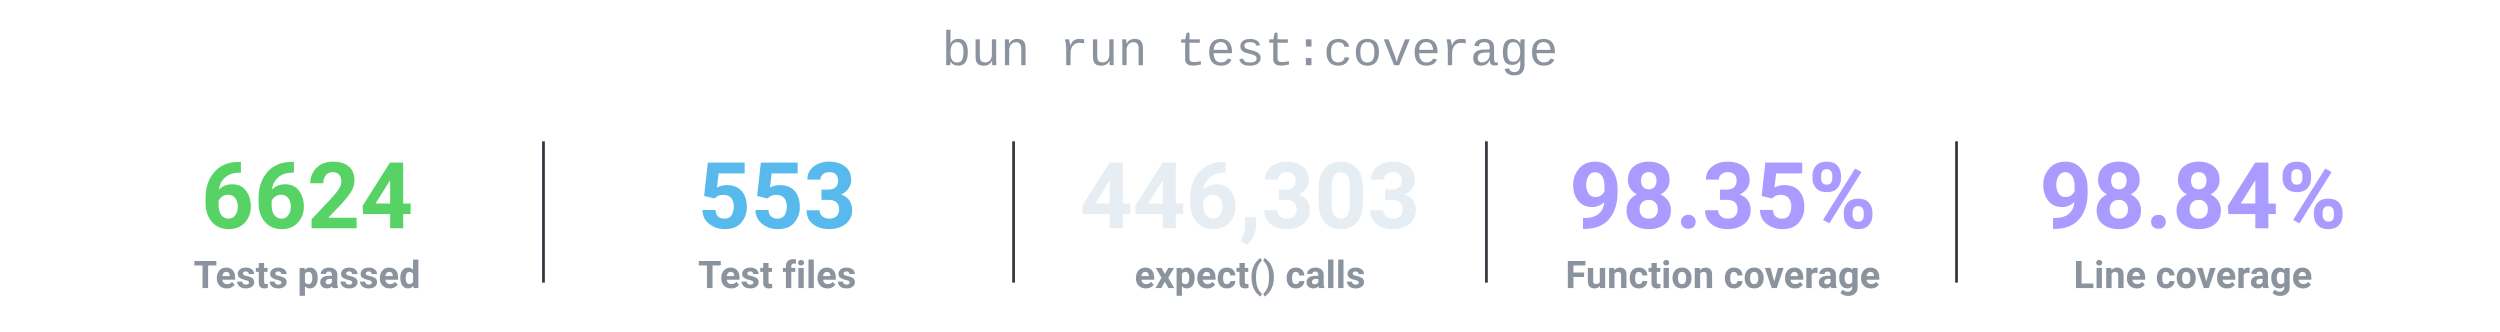
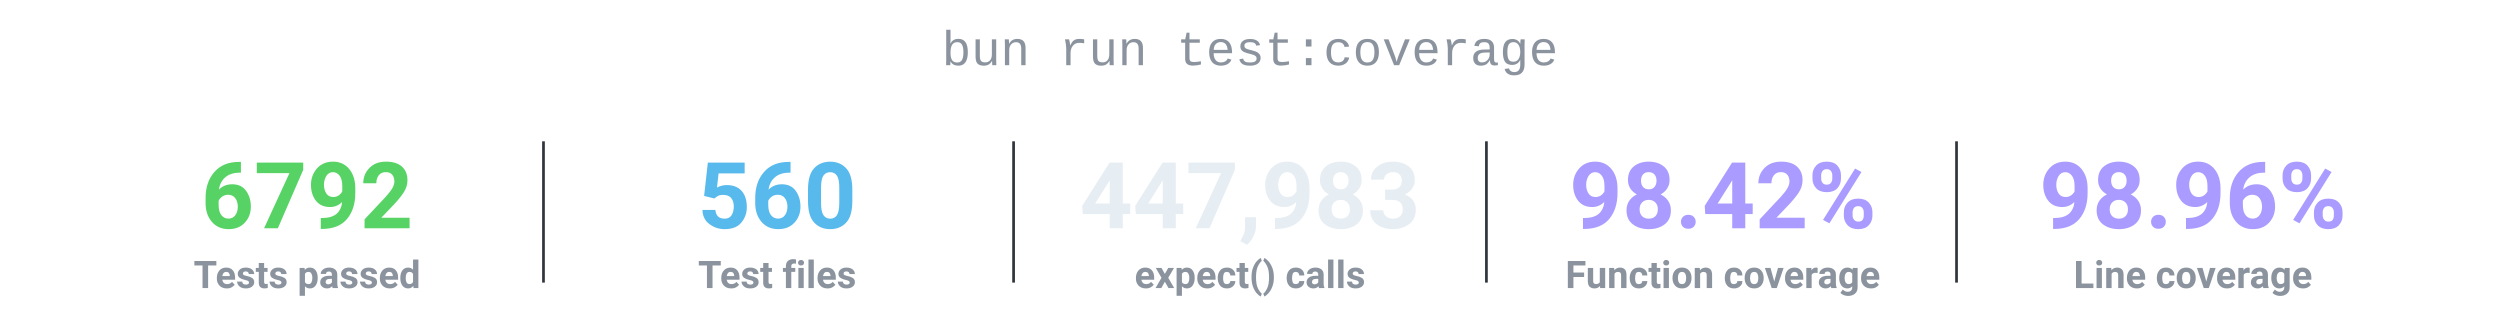
- <svg xmlns="http://www.w3.org/2000/svg" viewBox="0 0 920 122" width="920" height="122" role="img" aria-label="bun run test:coverage — 6624 tests passed, 553 test files, 446,303 expect() calls, 98.35% function coverage, 98.84% line coverage">
+ <svg xmlns="http://www.w3.org/2000/svg" viewBox="0 0 920 122" width="920" height="122" role="img" aria-label="bun run test:coverage — 6792 tests passed, 560 test files, 447,983 expect() calls, 98.42% function coverage, 98.96% line coverage">
  <style>
    .cmd { font-family: ui-monospace, SFMono-Regular, 'SF Mono', Menlo, Consolas, 'Liberation Mono', monospace; font-weight: 500; font-size: 18px; }
    .val { font-family: system-ui, -apple-system, BlinkMacSystemFont, 'Segoe UI', Roboto, sans-serif; font-weight: 700; font-size: 34px; }
    .lbl { font-family: system-ui, -apple-system, BlinkMacSystemFont, 'Segoe UI', Roboto, sans-serif; font-weight: 600; font-size: 14px; }
  </style>
  <text x="460" y="24" text-anchor="middle" class="cmd" fill="#8b949e">bun run test:coverage</text>
  <line x1="200" y1="52" x2="200" y2="104" stroke="#30363d" stroke-width="1" />
  <line x1="373" y1="52" x2="373" y2="104" stroke="#30363d" stroke-width="1" />
  <line x1="547" y1="52" x2="547" y2="104" stroke="#30363d" stroke-width="1" />
  <line x1="720" y1="52" x2="720" y2="104" stroke="#30363d" stroke-width="1" />
-   <text x="113" y="84" text-anchor="middle" class="val" fill="#56d364">6624</text>
+   <text x="113" y="84" text-anchor="middle" class="val" fill="#56d364">6792</text>
  <text x="113" y="106" text-anchor="middle" class="lbl" fill="#8b949e">Tests passed</text>
-   <text x="286" y="84" text-anchor="middle" class="val" fill="#58b9ec">553</text>
+   <text x="286" y="84" text-anchor="middle" class="val" fill="#58b9ec">560</text>
  <text x="286" y="106" text-anchor="middle" class="lbl" fill="#8b949e">Test files</text>
-   <text x="460" y="84" text-anchor="middle" class="val" fill="#e6edf3">446,303</text>
+   <text x="460" y="84" text-anchor="middle" class="val" fill="#e6edf3">447,983</text>
  <text x="460" y="106" text-anchor="middle" class="lbl" fill="#8b949e">expect() calls</text>
-   <text x="634" y="84" text-anchor="middle" class="val" fill="#a99bff">98.35%</text>
+   <text x="634" y="84" text-anchor="middle" class="val" fill="#a99bff">98.42%</text>
  <text x="634" y="106" text-anchor="middle" class="lbl" fill="#8b949e">Function coverage</text>
-   <text x="807" y="84" text-anchor="middle" class="val" fill="#a99bff">98.84%</text>
+   <text x="807" y="84" text-anchor="middle" class="val" fill="#a99bff">98.96%</text>
  <text x="807" y="106" text-anchor="middle" class="lbl" fill="#8b949e">Line coverage</text>
</svg>
